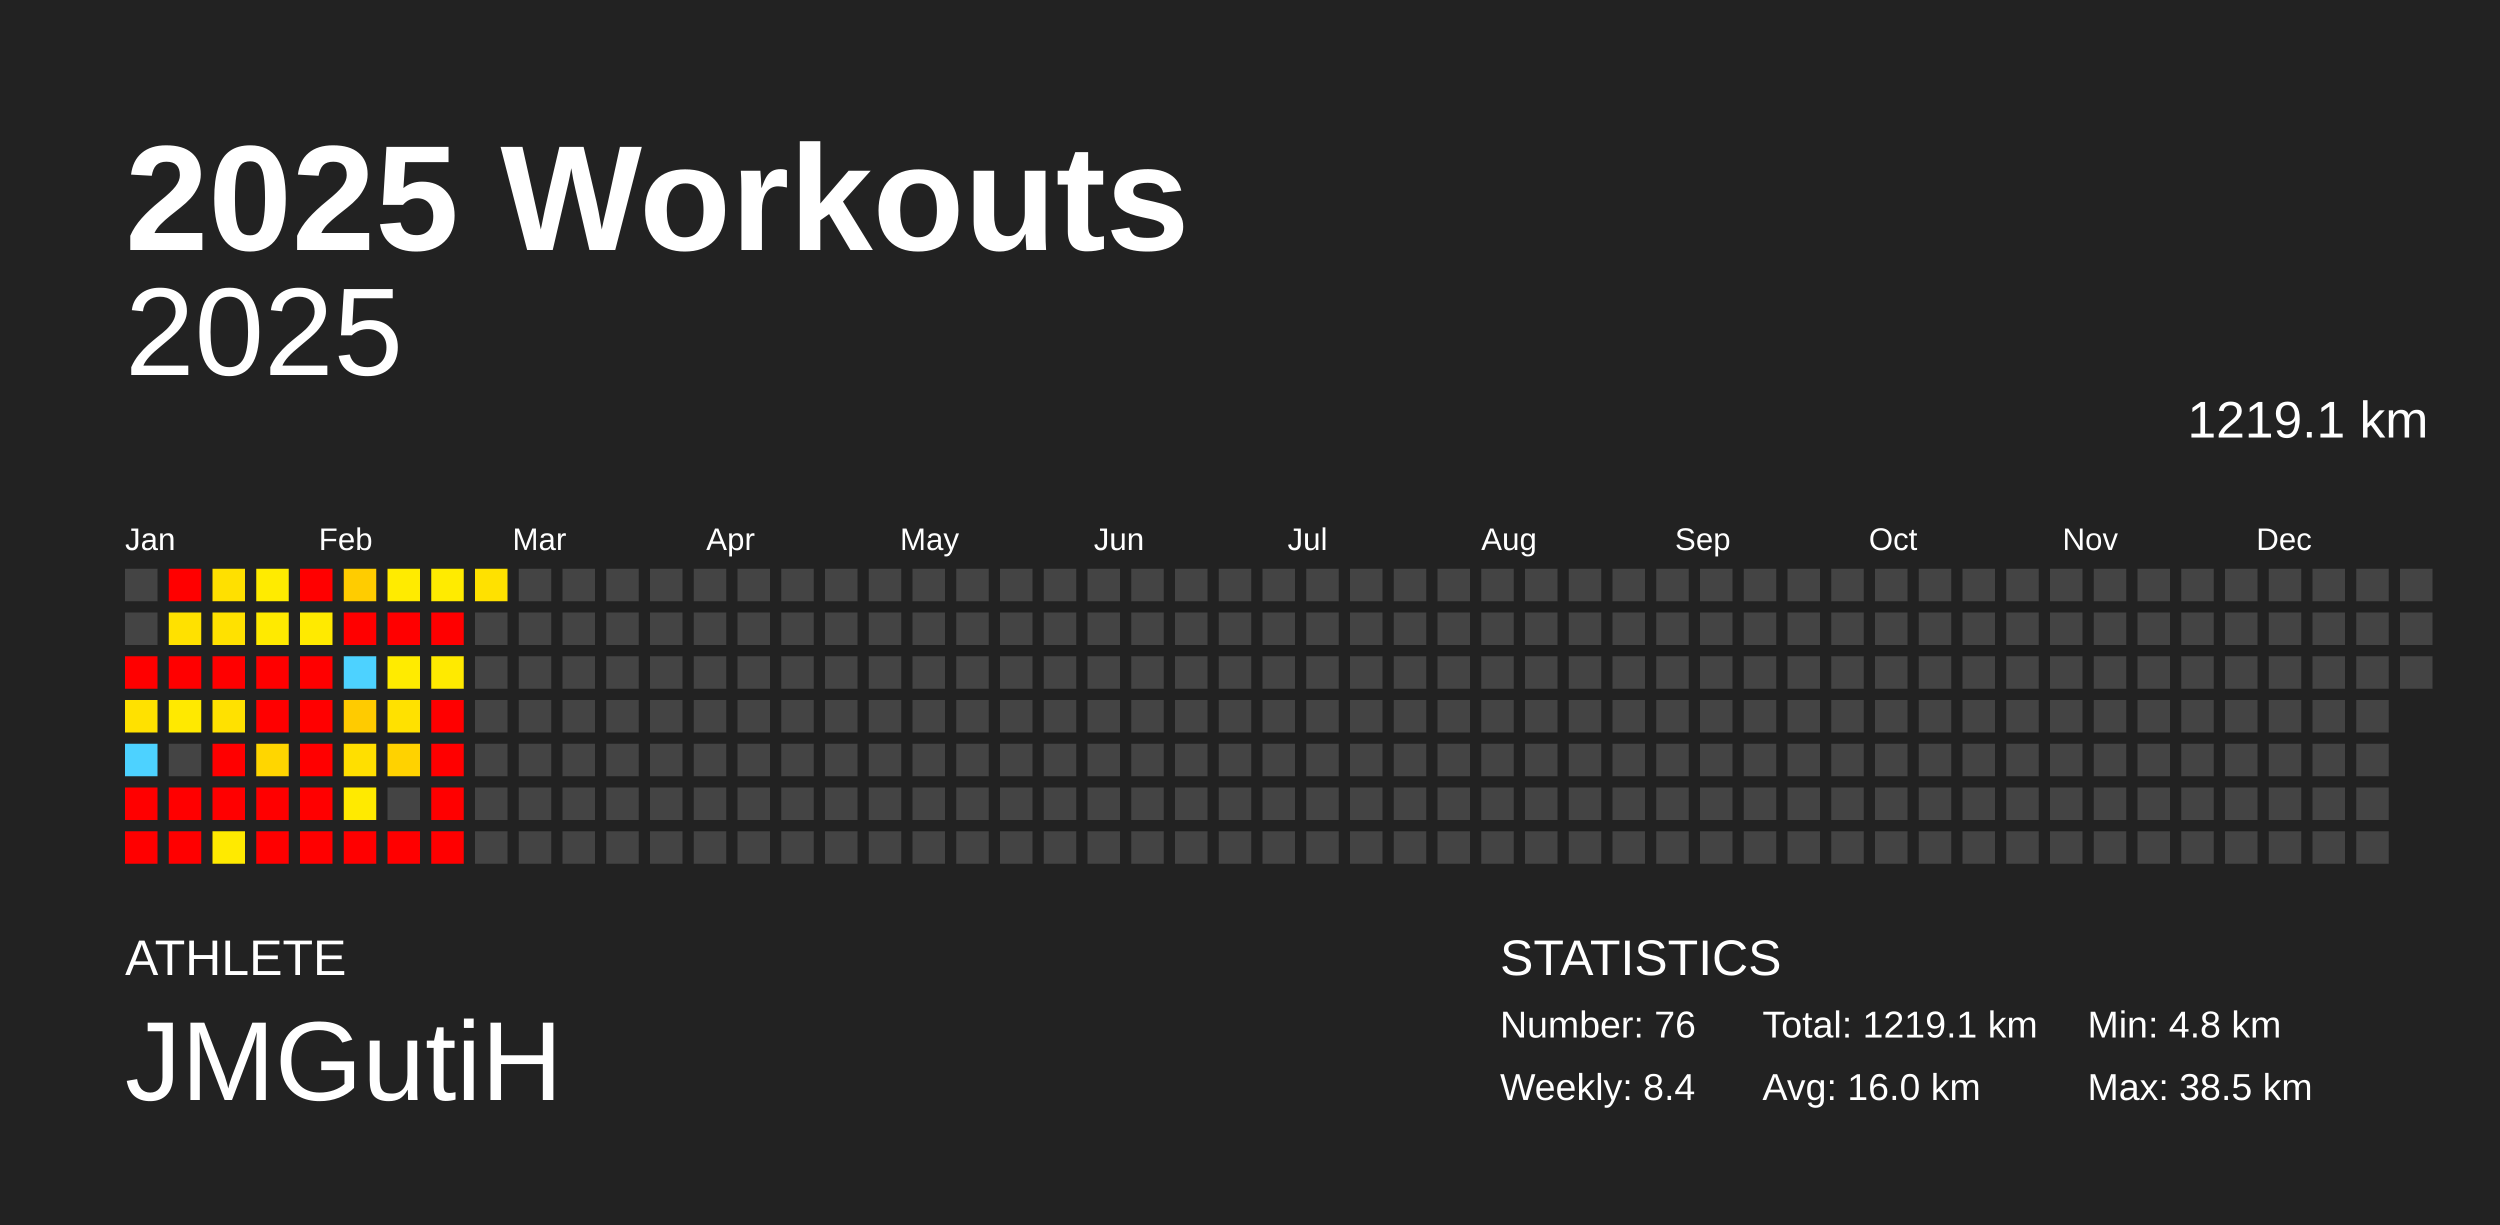
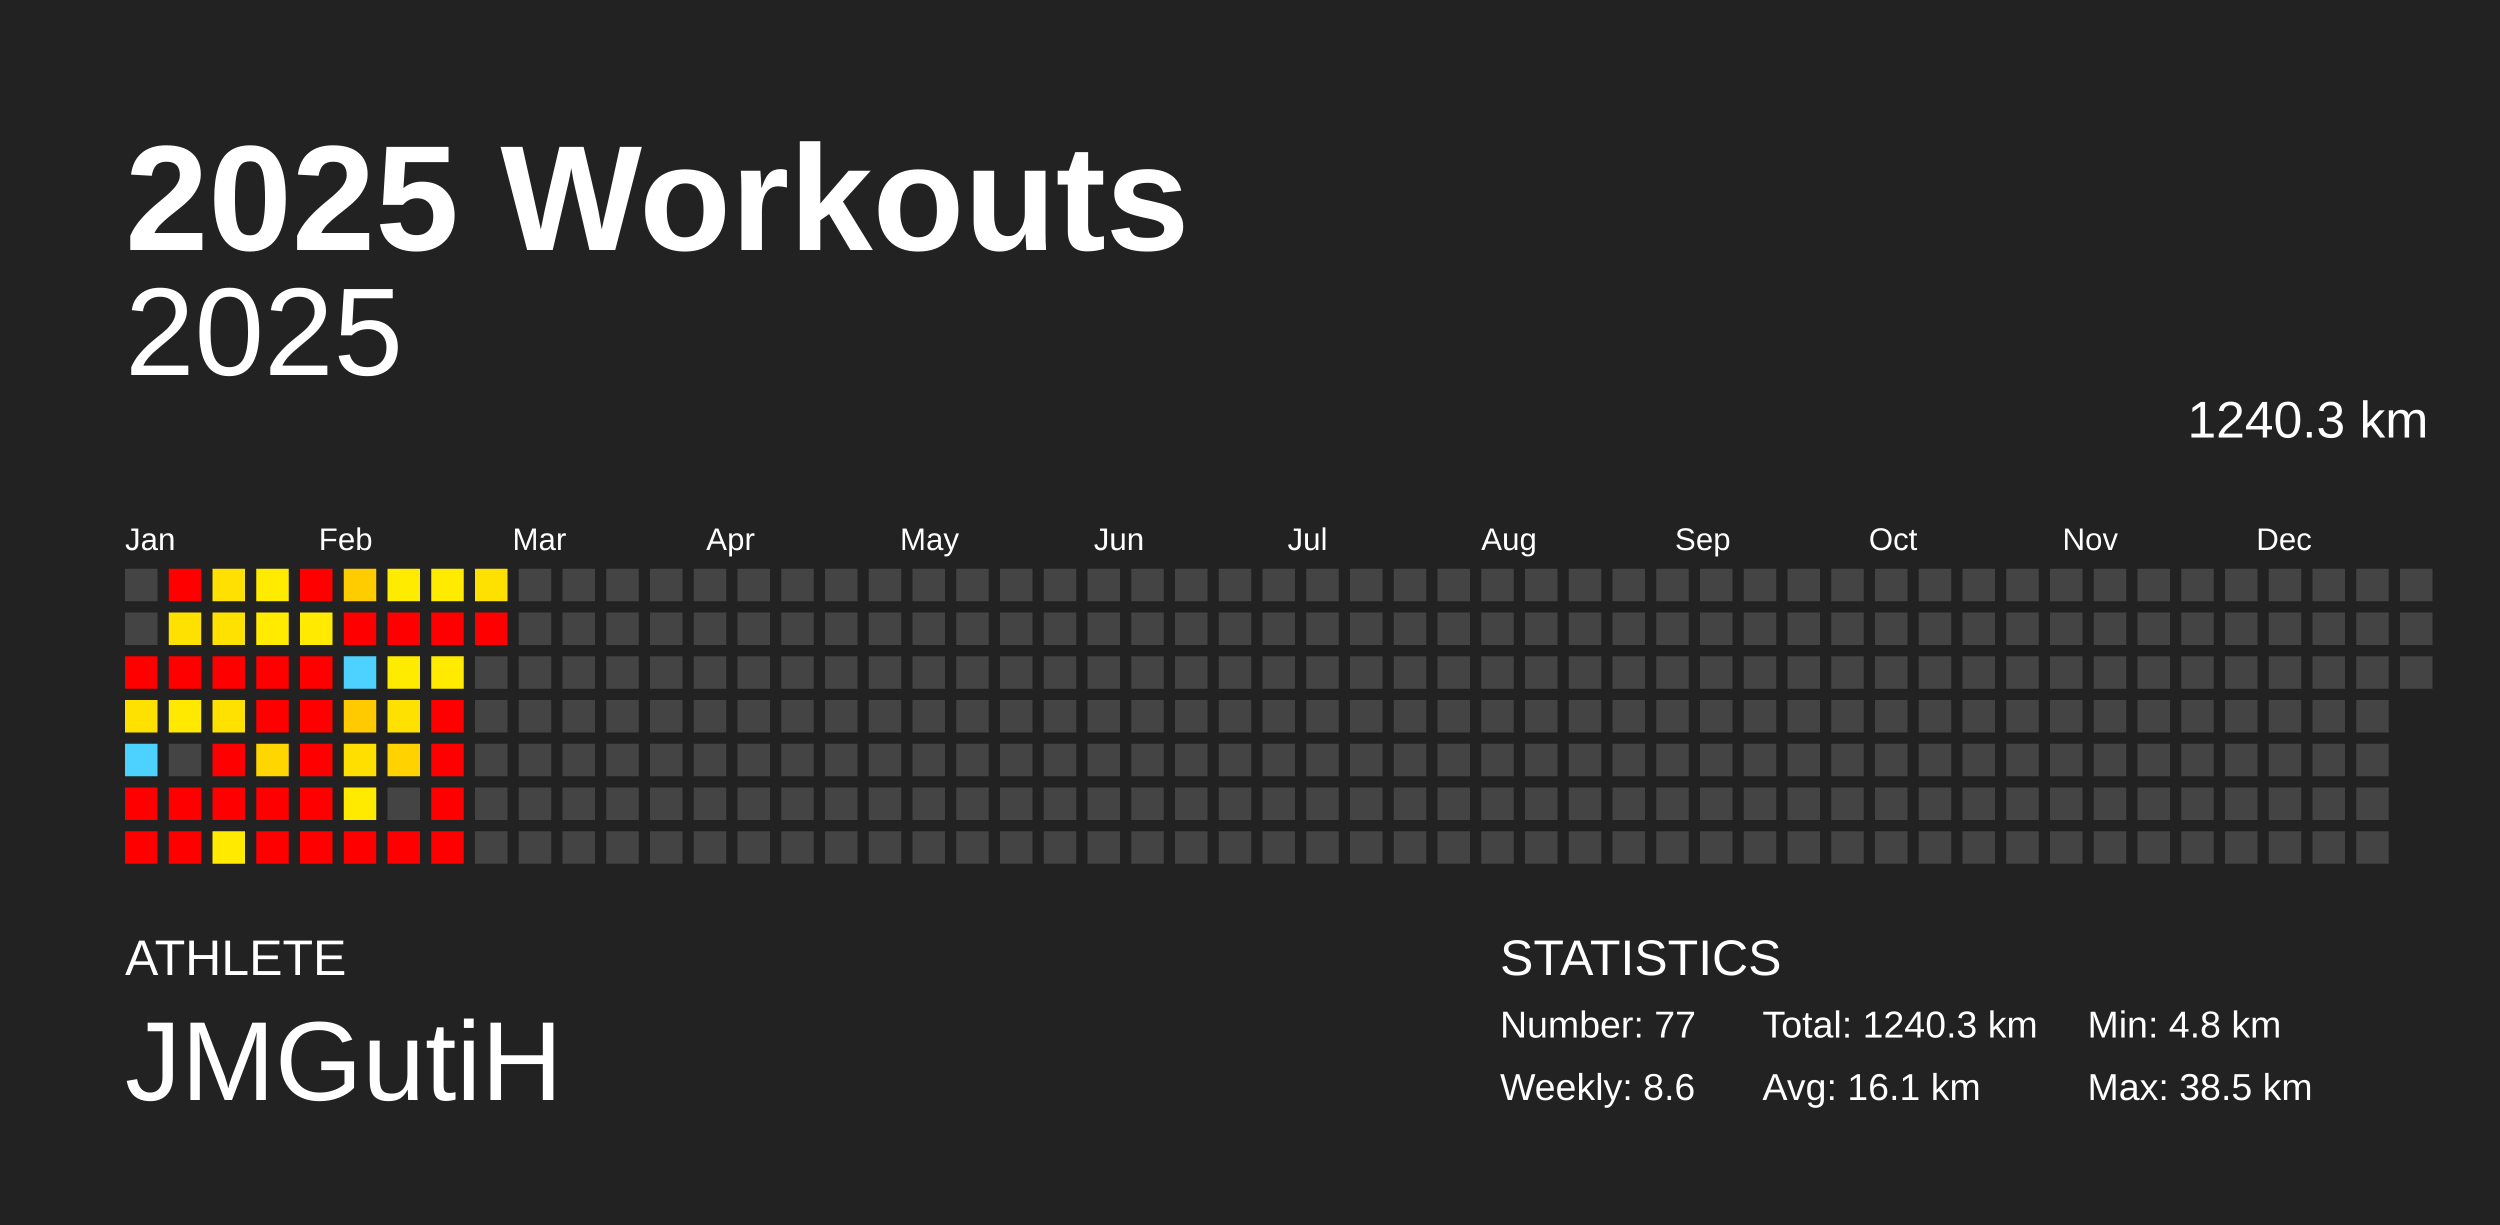
<svg xmlns="http://www.w3.org/2000/svg" baseProfile="full" height="98mm" version="1.1" viewBox="0,0,200,98" width="200mm">
  <defs />
  <rect fill="#222222" height="98" width="200" x="0" y="0" />
  <text fill="#FFFFFF" style="font-size:12px; font-family:Arial; font-weight:bold;" x="10" y="20">2025 Workouts</text>
  <text fill="#FFFFFF" style="font-size:4px; font-family:Arial" x="10" y="78">ATHLETE</text>
  <text fill="#FFFFFF" style="font-size:9px; font-family:Arial" x="10" y="88">JMGutiH</text>
  <text fill="#FFFFFF" style="font-size:4px; font-family:Arial" x="120" y="78">STATISTICS</text>
-   <text fill="#FFFFFF" style="font-size:3px; font-family:Arial" x="120" y="83">Number: 76</text>
-   <text fill="#FFFFFF" style="font-size:3px; font-family:Arial" x="120" y="88">Weekly: 8.4</text>
-   <text fill="#FFFFFF" style="font-size:3px; font-family:Arial" x="141" y="83">Total: 1219.1 km</text>
-   <text fill="#FFFFFF" style="font-size:3px; font-family:Arial" x="141" y="88">Avg: 16.0 km</text>
+   <text fill="#FFFFFF" style="font-size:3px; font-family:Arial" x="120" y="83">Number: 77</text>
+   <text fill="#FFFFFF" style="font-size:3px; font-family:Arial" x="120" y="88">Weekly: 8.6</text>
+   <text fill="#FFFFFF" style="font-size:3px; font-family:Arial" x="141" y="83">Total: 1240.3 km</text>
+   <text fill="#FFFFFF" style="font-size:3px; font-family:Arial" x="141" y="88">Avg: 16.1 km</text>
  <text fill="#FFFFFF" style="font-size:3px; font-family:Arial" x="167" y="83">Min: 4.8 km</text>
  <text fill="#FFFFFF" style="font-size:3px; font-family:Arial" x="167" y="88">Max: 38.5 km</text>
  <text alignment-baseline="hanging" fill="#FFFFFF" style="font-size:10.0px; font-family:Arial;" x="10" y="30">2025</text>
-   <text alignment-baseline="hanging" fill="#FFFFFF" style="font-size:4.125px; font-family:Arial;" x="175" y="35">1219.1 km</text>
+   <text alignment-baseline="hanging" fill="#FFFFFF" style="font-size:4.125px; font-family:Arial;" x="175" y="35">1240.3 km</text>
  <text fill="#FFFFFF" style="font-size:2.5px; font-family:Arial" x="10.0" y="44">Jan</text>
  <text fill="#FFFFFF" style="font-size:2.5px; font-family:Arial" x="25.5" y="44">Feb</text>
  <text fill="#FFFFFF" style="font-size:2.5px; font-family:Arial" x="41.0" y="44">Mar</text>
  <text fill="#FFFFFF" style="font-size:2.5px; font-family:Arial" x="56.5" y="44">Apr</text>
  <text fill="#FFFFFF" style="font-size:2.5px; font-family:Arial" x="72.0" y="44">May</text>
  <text fill="#FFFFFF" style="font-size:2.5px; font-family:Arial" x="87.5" y="44">Jun</text>
  <text fill="#FFFFFF" style="font-size:2.5px; font-family:Arial" x="103.0" y="44">Jul</text>
  <text fill="#FFFFFF" style="font-size:2.5px; font-family:Arial" x="118.5" y="44">Aug</text>
  <text fill="#FFFFFF" style="font-size:2.5px; font-family:Arial" x="134.0" y="44">Sep</text>
  <text fill="#FFFFFF" style="font-size:2.5px; font-family:Arial" x="149.5" y="44">Oct</text>
  <text fill="#FFFFFF" style="font-size:2.5px; font-family:Arial" x="165.0" y="44">Nov</text>
  <text fill="#FFFFFF" style="font-size:2.5px; font-family:Arial" x="180.5" y="44">Dec</text>
  <rect fill="#444444" height="2.6" width="2.6" x="10.0" y="45.5" />
  <rect fill="#444444" height="2.6" width="2.6" x="10.0" y="49.0" />
  <rect fill="red" height="2.6" width="2.6" x="10.0" y="52.5" />
  <rect fill="#ffe100" height="2.6" width="2.6" x="10.0" y="56.0" />
  <rect fill="#4dd2ff" height="2.6" width="2.6" x="10.0" y="59.5" />
  <rect fill="red" height="2.6" width="2.6" x="10.0" y="63.0" />
  <rect fill="red" height="2.6" width="2.6" x="10.0" y="66.5" />
  <rect fill="red" height="2.6" width="2.6" x="13.5" y="45.5" />
  <rect fill="#ffe100" height="2.6" width="2.6" x="13.5" y="49.0" />
  <rect fill="red" height="2.6" width="2.6" x="13.5" y="52.5" />
  <rect fill="#ffe900" height="2.6" width="2.6" x="13.5" y="56.0" />
  <rect fill="#444444" height="2.6" width="2.6" x="13.5" y="59.5" />
  <rect fill="red" height="2.6" width="2.6" x="13.5" y="63.0" />
  <rect fill="red" height="2.6" width="2.6" x="13.5" y="66.5" />
  <rect fill="#ffe000" height="2.6" width="2.6" x="17.0" y="45.5" />
  <rect fill="#ffe100" height="2.6" width="2.6" x="17.0" y="49.0" />
  <rect fill="red" height="2.6" width="2.6" x="17.0" y="52.5" />
  <rect fill="#ffe100" height="2.6" width="2.6" x="17.0" y="56.0" />
  <rect fill="red" height="2.6" width="2.6" x="17.0" y="59.5" />
  <rect fill="red" height="2.6" width="2.6" x="17.0" y="63.0" />
  <rect fill="#ffea00" height="2.6" width="2.6" x="17.0" y="66.5" />
  <rect fill="#ffeb00" height="2.6" width="2.6" x="20.5" y="45.5" />
  <rect fill="#ffea00" height="2.6" width="2.6" x="20.5" y="49.0" />
  <rect fill="red" height="2.6" width="2.6" x="20.5" y="52.5" />
  <rect fill="red" height="2.6" width="2.6" x="20.5" y="56.0" />
  <rect fill="#ffd600" height="2.6" width="2.6" x="20.5" y="59.5" />
  <rect fill="red" height="2.6" width="2.6" x="20.5" y="63.0" />
  <rect fill="red" height="2.6" width="2.6" x="20.5" y="66.5" />
  <rect fill="red" height="2.6" width="2.6" x="24.0" y="45.5" />
  <rect fill="#ffea00" height="2.6" width="2.6" x="24.0" y="49.0" />
  <rect fill="red" height="2.6" width="2.6" x="24.0" y="52.5" />
  <rect fill="red" height="2.6" width="2.6" x="24.0" y="56.0" />
  <rect fill="red" height="2.6" width="2.6" x="24.0" y="59.5" />
  <rect fill="red" height="2.6" width="2.6" x="24.0" y="63.0" />
  <rect fill="red" height="2.6" width="2.6" x="24.0" y="66.5" />
  <rect fill="#ffcc00" height="2.6" width="2.6" x="27.5" y="45.5" />
  <rect fill="red" height="2.6" width="2.6" x="27.5" y="49.0" />
  <rect fill="#4dd2ff" height="2.6" width="2.6" x="27.5" y="52.5" />
  <rect fill="#ffcb00" height="2.6" width="2.6" x="27.5" y="56.0" />
  <rect fill="#ffdf00" height="2.6" width="2.6" x="27.5" y="59.5" />
  <rect fill="#ffea00" height="2.6" width="2.6" x="27.5" y="63.0" />
  <rect fill="red" height="2.6" width="2.6" x="27.5" y="66.5" />
  <rect fill="#ffeb00" height="2.6" width="2.6" x="31.0" y="45.5" />
  <rect fill="red" height="2.6" width="2.6" x="31.0" y="49.0" />
  <rect fill="#ffeb00" height="2.6" width="2.6" x="31.0" y="52.5" />
  <rect fill="#ffe100" height="2.6" width="2.6" x="31.0" y="56.0" />
  <rect fill="#ffd200" height="2.6" width="2.6" x="31.0" y="59.5" />
  <rect fill="#444444" height="2.6" width="2.6" x="31.0" y="63.0" />
  <rect fill="red" height="2.6" width="2.6" x="31.0" y="66.5" />
  <rect fill="#ffeb00" height="2.6" width="2.6" x="34.5" y="45.5" />
  <rect fill="red" height="2.6" width="2.6" x="34.5" y="49.0" />
  <rect fill="#ffea00" height="2.6" width="2.6" x="34.5" y="52.5" />
  <rect fill="red" height="2.6" width="2.6" x="34.5" y="56.0" />
  <rect fill="red" height="2.6" width="2.6" x="34.5" y="59.5" />
  <rect fill="red" height="2.6" width="2.6" x="34.5" y="63.0" />
  <rect fill="red" height="2.6" width="2.6" x="34.5" y="66.5" />
  <rect fill="#ffe100" height="2.6" width="2.6" x="38.0" y="45.5" />
-   <rect fill="#444444" height="2.6" width="2.6" x="38.0" y="49.0" />
+   <rect fill="red" height="2.6" width="2.6" x="38.0" y="49.0" />
  <rect fill="#444444" height="2.6" width="2.6" x="38.0" y="52.5" />
  <rect fill="#444444" height="2.6" width="2.6" x="38.0" y="56.0" />
  <rect fill="#444444" height="2.6" width="2.6" x="38.0" y="59.5" />
  <rect fill="#444444" height="2.6" width="2.6" x="38.0" y="63.0" />
  <rect fill="#444444" height="2.6" width="2.6" x="38.0" y="66.5" />
  <rect fill="#444444" height="2.6" width="2.6" x="41.5" y="45.5" />
  <rect fill="#444444" height="2.6" width="2.6" x="41.5" y="49.0" />
  <rect fill="#444444" height="2.6" width="2.6" x="41.5" y="52.5" />
  <rect fill="#444444" height="2.6" width="2.6" x="41.5" y="56.0" />
  <rect fill="#444444" height="2.6" width="2.6" x="41.5" y="59.5" />
  <rect fill="#444444" height="2.6" width="2.6" x="41.5" y="63.0" />
  <rect fill="#444444" height="2.6" width="2.6" x="41.5" y="66.5" />
  <rect fill="#444444" height="2.6" width="2.6" x="45.0" y="45.5" />
  <rect fill="#444444" height="2.6" width="2.6" x="45.0" y="49.0" />
  <rect fill="#444444" height="2.6" width="2.6" x="45.0" y="52.5" />
  <rect fill="#444444" height="2.6" width="2.6" x="45.0" y="56.0" />
  <rect fill="#444444" height="2.6" width="2.6" x="45.0" y="59.5" />
  <rect fill="#444444" height="2.6" width="2.6" x="45.0" y="63.0" />
  <rect fill="#444444" height="2.6" width="2.6" x="45.0" y="66.5" />
  <rect fill="#444444" height="2.6" width="2.6" x="48.5" y="45.5" />
  <rect fill="#444444" height="2.6" width="2.6" x="48.5" y="49.0" />
  <rect fill="#444444" height="2.6" width="2.6" x="48.5" y="52.5" />
  <rect fill="#444444" height="2.6" width="2.6" x="48.5" y="56.0" />
  <rect fill="#444444" height="2.6" width="2.6" x="48.5" y="59.5" />
  <rect fill="#444444" height="2.6" width="2.6" x="48.5" y="63.0" />
  <rect fill="#444444" height="2.6" width="2.6" x="48.5" y="66.5" />
  <rect fill="#444444" height="2.6" width="2.6" x="52.0" y="45.5" />
  <rect fill="#444444" height="2.6" width="2.6" x="52.0" y="49.0" />
  <rect fill="#444444" height="2.6" width="2.6" x="52.0" y="52.5" />
  <rect fill="#444444" height="2.6" width="2.6" x="52.0" y="56.0" />
  <rect fill="#444444" height="2.6" width="2.6" x="52.0" y="59.5" />
  <rect fill="#444444" height="2.6" width="2.6" x="52.0" y="63.0" />
  <rect fill="#444444" height="2.6" width="2.6" x="52.0" y="66.5" />
  <rect fill="#444444" height="2.6" width="2.6" x="55.5" y="45.5" />
  <rect fill="#444444" height="2.6" width="2.6" x="55.5" y="49.0" />
  <rect fill="#444444" height="2.6" width="2.6" x="55.5" y="52.5" />
  <rect fill="#444444" height="2.6" width="2.6" x="55.5" y="56.0" />
  <rect fill="#444444" height="2.6" width="2.6" x="55.5" y="59.5" />
  <rect fill="#444444" height="2.6" width="2.6" x="55.5" y="63.0" />
  <rect fill="#444444" height="2.6" width="2.6" x="55.5" y="66.5" />
  <rect fill="#444444" height="2.6" width="2.6" x="59.0" y="45.5" />
  <rect fill="#444444" height="2.6" width="2.6" x="59.0" y="49.0" />
  <rect fill="#444444" height="2.6" width="2.6" x="59.0" y="52.5" />
  <rect fill="#444444" height="2.6" width="2.6" x="59.0" y="56.0" />
  <rect fill="#444444" height="2.6" width="2.6" x="59.0" y="59.5" />
  <rect fill="#444444" height="2.6" width="2.6" x="59.0" y="63.0" />
  <rect fill="#444444" height="2.6" width="2.6" x="59.0" y="66.5" />
  <rect fill="#444444" height="2.6" width="2.6" x="62.5" y="45.5" />
  <rect fill="#444444" height="2.6" width="2.6" x="62.5" y="49.0" />
  <rect fill="#444444" height="2.6" width="2.6" x="62.5" y="52.5" />
  <rect fill="#444444" height="2.6" width="2.6" x="62.5" y="56.0" />
  <rect fill="#444444" height="2.6" width="2.6" x="62.5" y="59.5" />
  <rect fill="#444444" height="2.6" width="2.6" x="62.5" y="63.0" />
  <rect fill="#444444" height="2.6" width="2.6" x="62.5" y="66.5" />
  <rect fill="#444444" height="2.6" width="2.6" x="66.0" y="45.5" />
  <rect fill="#444444" height="2.6" width="2.6" x="66.0" y="49.0" />
  <rect fill="#444444" height="2.6" width="2.6" x="66.0" y="52.5" />
  <rect fill="#444444" height="2.6" width="2.6" x="66.0" y="56.0" />
  <rect fill="#444444" height="2.6" width="2.6" x="66.0" y="59.5" />
  <rect fill="#444444" height="2.6" width="2.6" x="66.0" y="63.0" />
  <rect fill="#444444" height="2.6" width="2.6" x="66.0" y="66.5" />
  <rect fill="#444444" height="2.6" width="2.6" x="69.5" y="45.5" />
  <rect fill="#444444" height="2.6" width="2.6" x="69.5" y="49.0" />
  <rect fill="#444444" height="2.6" width="2.6" x="69.5" y="52.5" />
  <rect fill="#444444" height="2.6" width="2.6" x="69.5" y="56.0" />
  <rect fill="#444444" height="2.6" width="2.6" x="69.5" y="59.5" />
  <rect fill="#444444" height="2.6" width="2.6" x="69.5" y="63.0" />
  <rect fill="#444444" height="2.6" width="2.6" x="69.5" y="66.5" />
  <rect fill="#444444" height="2.6" width="2.6" x="73.0" y="45.5" />
  <rect fill="#444444" height="2.6" width="2.6" x="73.0" y="49.0" />
  <rect fill="#444444" height="2.6" width="2.6" x="73.0" y="52.5" />
  <rect fill="#444444" height="2.6" width="2.6" x="73.0" y="56.0" />
  <rect fill="#444444" height="2.6" width="2.6" x="73.0" y="59.5" />
  <rect fill="#444444" height="2.6" width="2.6" x="73.0" y="63.0" />
  <rect fill="#444444" height="2.6" width="2.6" x="73.0" y="66.5" />
  <rect fill="#444444" height="2.6" width="2.6" x="76.5" y="45.5" />
  <rect fill="#444444" height="2.6" width="2.6" x="76.5" y="49.0" />
  <rect fill="#444444" height="2.6" width="2.6" x="76.5" y="52.5" />
  <rect fill="#444444" height="2.6" width="2.6" x="76.5" y="56.0" />
  <rect fill="#444444" height="2.6" width="2.6" x="76.5" y="59.5" />
  <rect fill="#444444" height="2.6" width="2.6" x="76.5" y="63.0" />
  <rect fill="#444444" height="2.6" width="2.6" x="76.5" y="66.5" />
  <rect fill="#444444" height="2.6" width="2.6" x="80.0" y="45.5" />
  <rect fill="#444444" height="2.6" width="2.6" x="80.0" y="49.0" />
  <rect fill="#444444" height="2.6" width="2.6" x="80.0" y="52.5" />
  <rect fill="#444444" height="2.6" width="2.6" x="80.0" y="56.0" />
  <rect fill="#444444" height="2.6" width="2.6" x="80.0" y="59.5" />
  <rect fill="#444444" height="2.6" width="2.6" x="80.0" y="63.0" />
  <rect fill="#444444" height="2.6" width="2.6" x="80.0" y="66.5" />
  <rect fill="#444444" height="2.6" width="2.6" x="83.5" y="45.5" />
  <rect fill="#444444" height="2.6" width="2.6" x="83.5" y="49.0" />
  <rect fill="#444444" height="2.6" width="2.6" x="83.5" y="52.5" />
  <rect fill="#444444" height="2.6" width="2.6" x="83.5" y="56.0" />
  <rect fill="#444444" height="2.6" width="2.6" x="83.5" y="59.5" />
  <rect fill="#444444" height="2.6" width="2.6" x="83.5" y="63.0" />
  <rect fill="#444444" height="2.6" width="2.6" x="83.5" y="66.5" />
  <rect fill="#444444" height="2.6" width="2.6" x="87.0" y="45.5" />
  <rect fill="#444444" height="2.6" width="2.6" x="87.0" y="49.0" />
  <rect fill="#444444" height="2.6" width="2.6" x="87.0" y="52.5" />
  <rect fill="#444444" height="2.6" width="2.6" x="87.0" y="56.0" />
  <rect fill="#444444" height="2.6" width="2.6" x="87.0" y="59.5" />
  <rect fill="#444444" height="2.6" width="2.6" x="87.0" y="63.0" />
  <rect fill="#444444" height="2.6" width="2.6" x="87.0" y="66.5" />
  <rect fill="#444444" height="2.6" width="2.6" x="90.5" y="45.5" />
  <rect fill="#444444" height="2.6" width="2.6" x="90.5" y="49.0" />
  <rect fill="#444444" height="2.6" width="2.6" x="90.5" y="52.5" />
  <rect fill="#444444" height="2.6" width="2.6" x="90.5" y="56.0" />
  <rect fill="#444444" height="2.6" width="2.6" x="90.5" y="59.5" />
  <rect fill="#444444" height="2.6" width="2.6" x="90.5" y="63.0" />
  <rect fill="#444444" height="2.6" width="2.6" x="90.5" y="66.5" />
  <rect fill="#444444" height="2.6" width="2.6" x="94.0" y="45.5" />
  <rect fill="#444444" height="2.6" width="2.6" x="94.0" y="49.0" />
  <rect fill="#444444" height="2.6" width="2.6" x="94.0" y="52.5" />
  <rect fill="#444444" height="2.6" width="2.6" x="94.0" y="56.0" />
  <rect fill="#444444" height="2.6" width="2.6" x="94.0" y="59.5" />
  <rect fill="#444444" height="2.6" width="2.6" x="94.0" y="63.0" />
  <rect fill="#444444" height="2.6" width="2.6" x="94.0" y="66.5" />
  <rect fill="#444444" height="2.6" width="2.6" x="97.5" y="45.5" />
  <rect fill="#444444" height="2.6" width="2.6" x="97.5" y="49.0" />
  <rect fill="#444444" height="2.6" width="2.6" x="97.5" y="52.5" />
  <rect fill="#444444" height="2.6" width="2.6" x="97.5" y="56.0" />
  <rect fill="#444444" height="2.6" width="2.6" x="97.5" y="59.5" />
  <rect fill="#444444" height="2.6" width="2.6" x="97.5" y="63.0" />
  <rect fill="#444444" height="2.6" width="2.6" x="97.5" y="66.5" />
  <rect fill="#444444" height="2.6" width="2.6" x="101.0" y="45.5" />
  <rect fill="#444444" height="2.6" width="2.6" x="101.0" y="49.0" />
  <rect fill="#444444" height="2.6" width="2.6" x="101.0" y="52.5" />
  <rect fill="#444444" height="2.6" width="2.6" x="101.0" y="56.0" />
  <rect fill="#444444" height="2.6" width="2.6" x="101.0" y="59.5" />
  <rect fill="#444444" height="2.6" width="2.6" x="101.0" y="63.0" />
  <rect fill="#444444" height="2.6" width="2.6" x="101.0" y="66.5" />
  <rect fill="#444444" height="2.6" width="2.6" x="104.5" y="45.5" />
  <rect fill="#444444" height="2.6" width="2.6" x="104.5" y="49.0" />
  <rect fill="#444444" height="2.6" width="2.6" x="104.5" y="52.5" />
  <rect fill="#444444" height="2.6" width="2.6" x="104.5" y="56.0" />
  <rect fill="#444444" height="2.6" width="2.6" x="104.5" y="59.5" />
  <rect fill="#444444" height="2.6" width="2.6" x="104.5" y="63.0" />
  <rect fill="#444444" height="2.6" width="2.6" x="104.5" y="66.5" />
  <rect fill="#444444" height="2.6" width="2.6" x="108.0" y="45.5" />
  <rect fill="#444444" height="2.6" width="2.6" x="108.0" y="49.0" />
  <rect fill="#444444" height="2.6" width="2.6" x="108.0" y="52.5" />
  <rect fill="#444444" height="2.6" width="2.6" x="108.0" y="56.0" />
  <rect fill="#444444" height="2.6" width="2.6" x="108.0" y="59.5" />
  <rect fill="#444444" height="2.6" width="2.6" x="108.0" y="63.0" />
  <rect fill="#444444" height="2.6" width="2.6" x="108.0" y="66.5" />
  <rect fill="#444444" height="2.6" width="2.6" x="111.5" y="45.5" />
  <rect fill="#444444" height="2.6" width="2.6" x="111.5" y="49.0" />
  <rect fill="#444444" height="2.6" width="2.6" x="111.5" y="52.5" />
  <rect fill="#444444" height="2.6" width="2.6" x="111.5" y="56.0" />
  <rect fill="#444444" height="2.6" width="2.6" x="111.5" y="59.5" />
  <rect fill="#444444" height="2.6" width="2.6" x="111.5" y="63.0" />
  <rect fill="#444444" height="2.6" width="2.6" x="111.5" y="66.5" />
  <rect fill="#444444" height="2.6" width="2.6" x="115.0" y="45.5" />
  <rect fill="#444444" height="2.6" width="2.6" x="115.0" y="49.0" />
  <rect fill="#444444" height="2.6" width="2.6" x="115.0" y="52.5" />
  <rect fill="#444444" height="2.6" width="2.6" x="115.0" y="56.0" />
  <rect fill="#444444" height="2.6" width="2.6" x="115.0" y="59.5" />
  <rect fill="#444444" height="2.6" width="2.6" x="115.0" y="63.0" />
  <rect fill="#444444" height="2.6" width="2.6" x="115.0" y="66.5" />
  <rect fill="#444444" height="2.6" width="2.6" x="118.5" y="45.5" />
  <rect fill="#444444" height="2.6" width="2.6" x="118.5" y="49.0" />
  <rect fill="#444444" height="2.6" width="2.6" x="118.5" y="52.5" />
  <rect fill="#444444" height="2.6" width="2.6" x="118.5" y="56.0" />
  <rect fill="#444444" height="2.6" width="2.6" x="118.5" y="59.5" />
  <rect fill="#444444" height="2.6" width="2.6" x="118.5" y="63.0" />
  <rect fill="#444444" height="2.6" width="2.6" x="118.5" y="66.5" />
  <rect fill="#444444" height="2.6" width="2.6" x="122.0" y="45.5" />
  <rect fill="#444444" height="2.6" width="2.6" x="122.0" y="49.0" />
  <rect fill="#444444" height="2.6" width="2.6" x="122.0" y="52.5" />
  <rect fill="#444444" height="2.6" width="2.6" x="122.0" y="56.0" />
  <rect fill="#444444" height="2.6" width="2.6" x="122.0" y="59.5" />
  <rect fill="#444444" height="2.6" width="2.6" x="122.0" y="63.0" />
  <rect fill="#444444" height="2.6" width="2.6" x="122.0" y="66.5" />
  <rect fill="#444444" height="2.6" width="2.6" x="125.5" y="45.5" />
  <rect fill="#444444" height="2.6" width="2.6" x="125.5" y="49.0" />
  <rect fill="#444444" height="2.6" width="2.6" x="125.5" y="52.5" />
  <rect fill="#444444" height="2.6" width="2.6" x="125.5" y="56.0" />
  <rect fill="#444444" height="2.6" width="2.6" x="125.5" y="59.5" />
  <rect fill="#444444" height="2.6" width="2.6" x="125.5" y="63.0" />
  <rect fill="#444444" height="2.6" width="2.6" x="125.5" y="66.5" />
  <rect fill="#444444" height="2.6" width="2.6" x="129.0" y="45.5" />
  <rect fill="#444444" height="2.6" width="2.6" x="129.0" y="49.0" />
  <rect fill="#444444" height="2.6" width="2.6" x="129.0" y="52.5" />
  <rect fill="#444444" height="2.6" width="2.6" x="129.0" y="56.0" />
  <rect fill="#444444" height="2.6" width="2.6" x="129.0" y="59.5" />
  <rect fill="#444444" height="2.6" width="2.6" x="129.0" y="63.0" />
  <rect fill="#444444" height="2.6" width="2.6" x="129.0" y="66.5" />
  <rect fill="#444444" height="2.6" width="2.6" x="132.5" y="45.5" />
  <rect fill="#444444" height="2.6" width="2.6" x="132.5" y="49.0" />
  <rect fill="#444444" height="2.6" width="2.6" x="132.5" y="52.5" />
  <rect fill="#444444" height="2.6" width="2.6" x="132.5" y="56.0" />
  <rect fill="#444444" height="2.6" width="2.6" x="132.5" y="59.5" />
  <rect fill="#444444" height="2.6" width="2.6" x="132.5" y="63.0" />
  <rect fill="#444444" height="2.6" width="2.6" x="132.5" y="66.5" />
  <rect fill="#444444" height="2.6" width="2.6" x="136.0" y="45.5" />
  <rect fill="#444444" height="2.6" width="2.6" x="136.0" y="49.0" />
  <rect fill="#444444" height="2.6" width="2.6" x="136.0" y="52.5" />
  <rect fill="#444444" height="2.6" width="2.6" x="136.0" y="56.0" />
  <rect fill="#444444" height="2.6" width="2.6" x="136.0" y="59.5" />
  <rect fill="#444444" height="2.6" width="2.6" x="136.0" y="63.0" />
  <rect fill="#444444" height="2.6" width="2.6" x="136.0" y="66.5" />
  <rect fill="#444444" height="2.6" width="2.6" x="139.5" y="45.5" />
  <rect fill="#444444" height="2.6" width="2.6" x="139.5" y="49.0" />
  <rect fill="#444444" height="2.6" width="2.6" x="139.5" y="52.5" />
  <rect fill="#444444" height="2.6" width="2.6" x="139.5" y="56.0" />
  <rect fill="#444444" height="2.6" width="2.6" x="139.5" y="59.5" />
  <rect fill="#444444" height="2.6" width="2.6" x="139.5" y="63.0" />
  <rect fill="#444444" height="2.6" width="2.6" x="139.5" y="66.5" />
  <rect fill="#444444" height="2.6" width="2.6" x="143.0" y="45.5" />
  <rect fill="#444444" height="2.6" width="2.6" x="143.0" y="49.0" />
  <rect fill="#444444" height="2.6" width="2.6" x="143.0" y="52.5" />
  <rect fill="#444444" height="2.6" width="2.6" x="143.0" y="56.0" />
  <rect fill="#444444" height="2.6" width="2.6" x="143.0" y="59.5" />
  <rect fill="#444444" height="2.6" width="2.6" x="143.0" y="63.0" />
  <rect fill="#444444" height="2.6" width="2.6" x="143.0" y="66.5" />
  <rect fill="#444444" height="2.6" width="2.6" x="146.5" y="45.5" />
  <rect fill="#444444" height="2.6" width="2.6" x="146.5" y="49.0" />
  <rect fill="#444444" height="2.6" width="2.6" x="146.5" y="52.5" />
  <rect fill="#444444" height="2.6" width="2.6" x="146.5" y="56.0" />
  <rect fill="#444444" height="2.6" width="2.6" x="146.5" y="59.5" />
  <rect fill="#444444" height="2.6" width="2.6" x="146.5" y="63.0" />
  <rect fill="#444444" height="2.6" width="2.6" x="146.5" y="66.5" />
  <rect fill="#444444" height="2.6" width="2.6" x="150.0" y="45.5" />
  <rect fill="#444444" height="2.6" width="2.6" x="150.0" y="49.0" />
  <rect fill="#444444" height="2.6" width="2.6" x="150.0" y="52.5" />
  <rect fill="#444444" height="2.6" width="2.6" x="150.0" y="56.0" />
  <rect fill="#444444" height="2.6" width="2.6" x="150.0" y="59.5" />
  <rect fill="#444444" height="2.6" width="2.6" x="150.0" y="63.0" />
  <rect fill="#444444" height="2.6" width="2.6" x="150.0" y="66.5" />
  <rect fill="#444444" height="2.6" width="2.6" x="153.5" y="45.5" />
  <rect fill="#444444" height="2.6" width="2.6" x="153.5" y="49.0" />
  <rect fill="#444444" height="2.6" width="2.6" x="153.5" y="52.5" />
  <rect fill="#444444" height="2.6" width="2.6" x="153.5" y="56.0" />
  <rect fill="#444444" height="2.6" width="2.6" x="153.5" y="59.5" />
  <rect fill="#444444" height="2.6" width="2.6" x="153.5" y="63.0" />
  <rect fill="#444444" height="2.6" width="2.6" x="153.5" y="66.5" />
  <rect fill="#444444" height="2.6" width="2.6" x="157.0" y="45.5" />
  <rect fill="#444444" height="2.6" width="2.6" x="157.0" y="49.0" />
  <rect fill="#444444" height="2.6" width="2.6" x="157.0" y="52.5" />
  <rect fill="#444444" height="2.6" width="2.6" x="157.0" y="56.0" />
  <rect fill="#444444" height="2.6" width="2.6" x="157.0" y="59.5" />
  <rect fill="#444444" height="2.6" width="2.6" x="157.0" y="63.0" />
  <rect fill="#444444" height="2.6" width="2.6" x="157.0" y="66.5" />
  <rect fill="#444444" height="2.6" width="2.6" x="160.5" y="45.5" />
  <rect fill="#444444" height="2.6" width="2.6" x="160.5" y="49.0" />
  <rect fill="#444444" height="2.6" width="2.6" x="160.5" y="52.5" />
  <rect fill="#444444" height="2.6" width="2.6" x="160.5" y="56.0" />
  <rect fill="#444444" height="2.6" width="2.6" x="160.5" y="59.5" />
  <rect fill="#444444" height="2.6" width="2.6" x="160.5" y="63.0" />
  <rect fill="#444444" height="2.6" width="2.6" x="160.5" y="66.5" />
  <rect fill="#444444" height="2.6" width="2.6" x="164.0" y="45.5" />
  <rect fill="#444444" height="2.6" width="2.6" x="164.0" y="49.0" />
  <rect fill="#444444" height="2.6" width="2.6" x="164.0" y="52.5" />
  <rect fill="#444444" height="2.6" width="2.6" x="164.0" y="56.0" />
  <rect fill="#444444" height="2.6" width="2.6" x="164.0" y="59.5" />
  <rect fill="#444444" height="2.6" width="2.6" x="164.0" y="63.0" />
  <rect fill="#444444" height="2.6" width="2.6" x="164.0" y="66.5" />
  <rect fill="#444444" height="2.6" width="2.6" x="167.5" y="45.5" />
  <rect fill="#444444" height="2.6" width="2.6" x="167.5" y="49.0" />
  <rect fill="#444444" height="2.6" width="2.6" x="167.5" y="52.5" />
  <rect fill="#444444" height="2.6" width="2.6" x="167.5" y="56.0" />
  <rect fill="#444444" height="2.6" width="2.6" x="167.5" y="59.5" />
  <rect fill="#444444" height="2.6" width="2.6" x="167.5" y="63.0" />
  <rect fill="#444444" height="2.6" width="2.6" x="167.5" y="66.5" />
  <rect fill="#444444" height="2.6" width="2.6" x="171.0" y="45.5" />
  <rect fill="#444444" height="2.6" width="2.6" x="171.0" y="49.0" />
  <rect fill="#444444" height="2.6" width="2.6" x="171.0" y="52.5" />
  <rect fill="#444444" height="2.6" width="2.6" x="171.0" y="56.0" />
  <rect fill="#444444" height="2.6" width="2.6" x="171.0" y="59.5" />
  <rect fill="#444444" height="2.6" width="2.6" x="171.0" y="63.0" />
  <rect fill="#444444" height="2.6" width="2.6" x="171.0" y="66.5" />
  <rect fill="#444444" height="2.6" width="2.6" x="174.5" y="45.5" />
  <rect fill="#444444" height="2.6" width="2.6" x="174.5" y="49.0" />
  <rect fill="#444444" height="2.6" width="2.6" x="174.5" y="52.5" />
  <rect fill="#444444" height="2.6" width="2.6" x="174.5" y="56.0" />
  <rect fill="#444444" height="2.6" width="2.6" x="174.5" y="59.5" />
  <rect fill="#444444" height="2.6" width="2.6" x="174.5" y="63.0" />
  <rect fill="#444444" height="2.6" width="2.6" x="174.5" y="66.5" />
  <rect fill="#444444" height="2.6" width="2.6" x="178.0" y="45.5" />
  <rect fill="#444444" height="2.6" width="2.6" x="178.0" y="49.0" />
  <rect fill="#444444" height="2.6" width="2.6" x="178.0" y="52.5" />
  <rect fill="#444444" height="2.6" width="2.6" x="178.0" y="56.0" />
  <rect fill="#444444" height="2.6" width="2.6" x="178.0" y="59.5" />
  <rect fill="#444444" height="2.6" width="2.6" x="178.0" y="63.0" />
  <rect fill="#444444" height="2.6" width="2.6" x="178.0" y="66.5" />
  <rect fill="#444444" height="2.6" width="2.6" x="181.5" y="45.5" />
  <rect fill="#444444" height="2.6" width="2.6" x="181.5" y="49.0" />
  <rect fill="#444444" height="2.6" width="2.6" x="181.5" y="52.5" />
  <rect fill="#444444" height="2.6" width="2.6" x="181.5" y="56.0" />
  <rect fill="#444444" height="2.6" width="2.6" x="181.5" y="59.5" />
  <rect fill="#444444" height="2.6" width="2.6" x="181.5" y="63.0" />
  <rect fill="#444444" height="2.6" width="2.6" x="181.5" y="66.5" />
  <rect fill="#444444" height="2.6" width="2.6" x="185.0" y="45.5" />
  <rect fill="#444444" height="2.6" width="2.6" x="185.0" y="49.0" />
  <rect fill="#444444" height="2.6" width="2.6" x="185.0" y="52.5" />
  <rect fill="#444444" height="2.6" width="2.6" x="185.0" y="56.0" />
  <rect fill="#444444" height="2.6" width="2.6" x="185.0" y="59.5" />
  <rect fill="#444444" height="2.6" width="2.6" x="185.0" y="63.0" />
  <rect fill="#444444" height="2.6" width="2.6" x="185.0" y="66.5" />
  <rect fill="#444444" height="2.6" width="2.6" x="188.5" y="45.5" />
  <rect fill="#444444" height="2.6" width="2.6" x="188.5" y="49.0" />
  <rect fill="#444444" height="2.6" width="2.6" x="188.5" y="52.5" />
  <rect fill="#444444" height="2.6" width="2.6" x="188.5" y="56.0" />
  <rect fill="#444444" height="2.6" width="2.6" x="188.5" y="59.5" />
  <rect fill="#444444" height="2.6" width="2.6" x="188.5" y="63.0" />
  <rect fill="#444444" height="2.6" width="2.6" x="188.5" y="66.5" />
  <rect fill="#444444" height="2.6" width="2.6" x="192.0" y="45.5" />
  <rect fill="#444444" height="2.6" width="2.6" x="192.0" y="49.0" />
  <rect fill="#444444" height="2.6" width="2.6" x="192.0" y="52.5" />
</svg>
